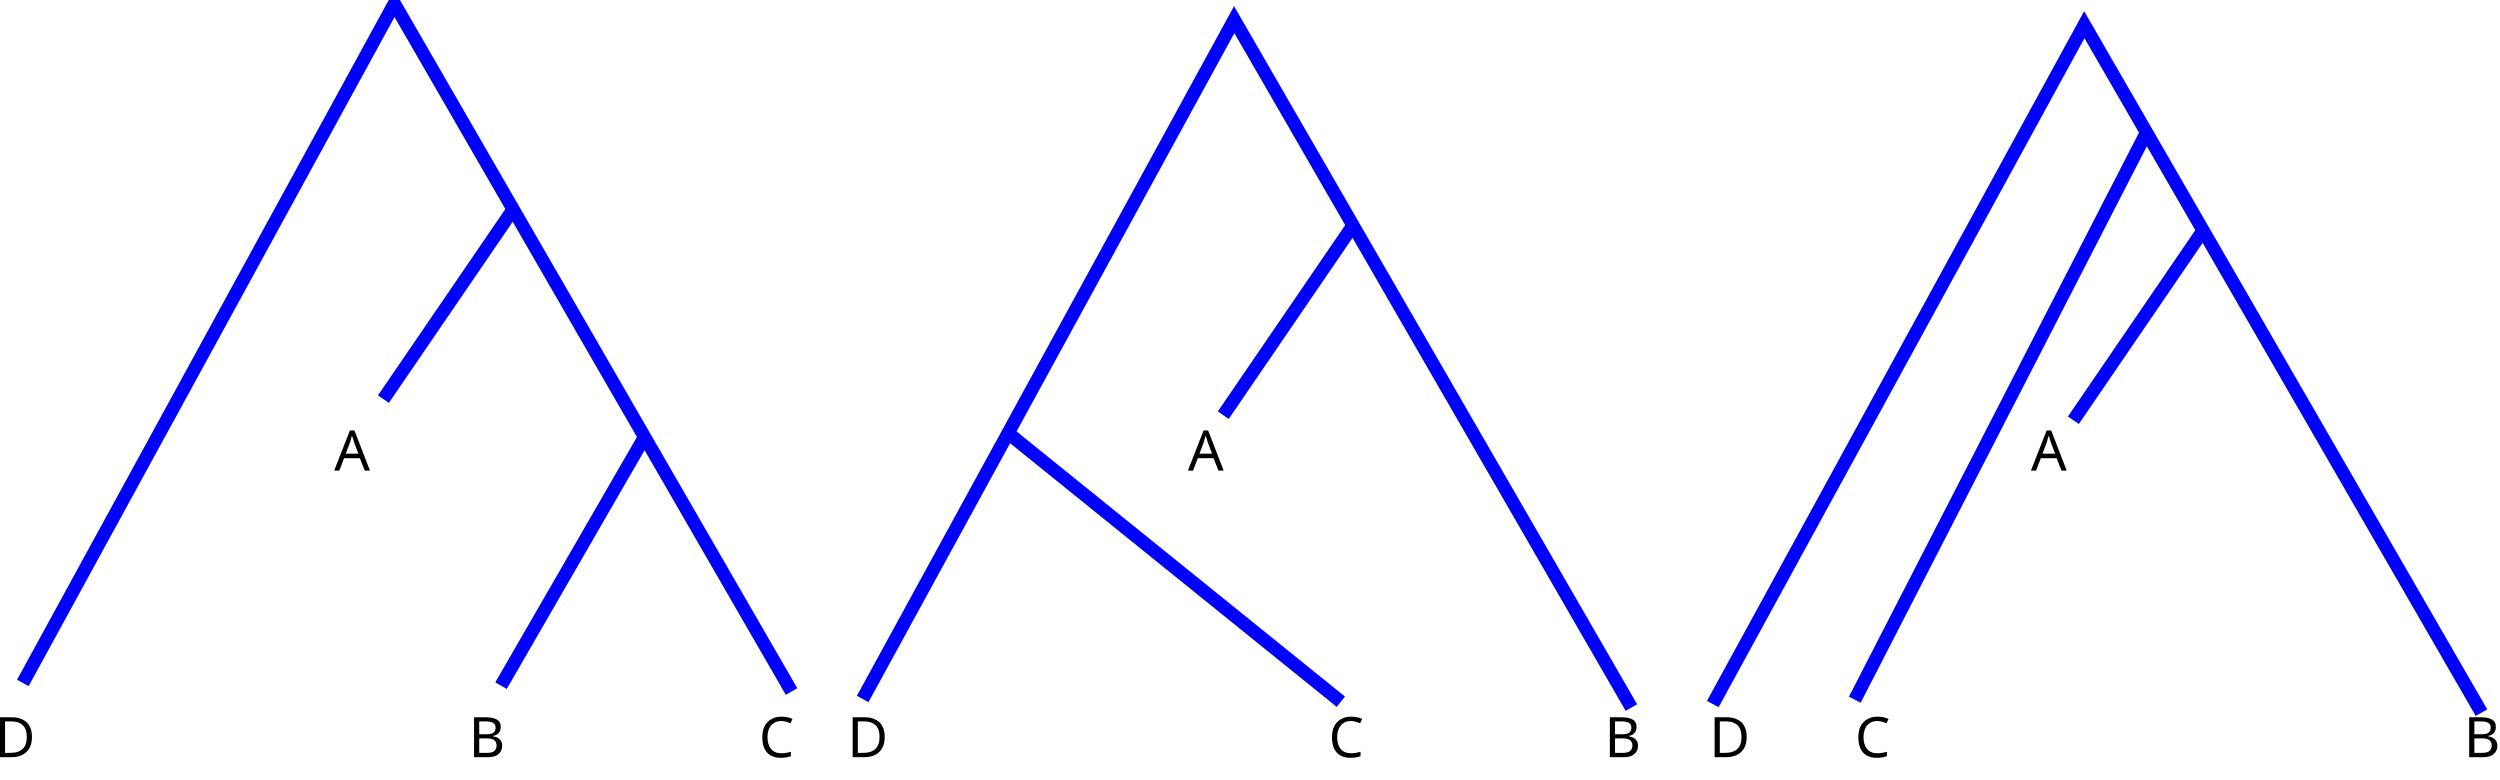
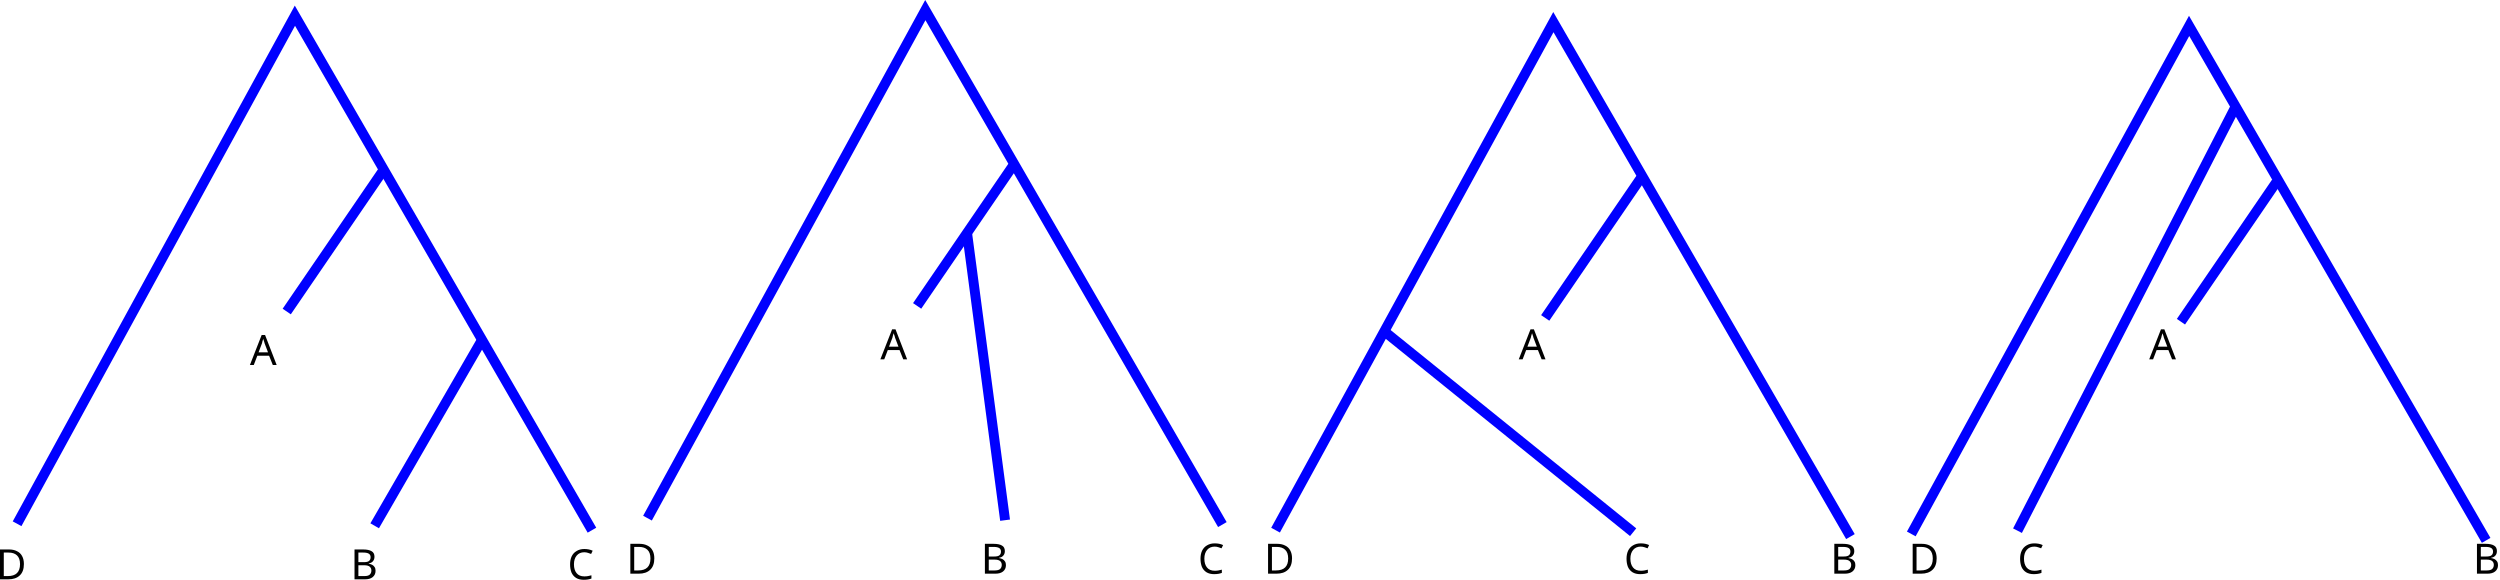
- <svg xmlns="http://www.w3.org/2000/svg" width="188.839mm" height="58.909mm" viewBox="0 0 188.839 58.909" version="1.1" id="svg8">
+ <svg xmlns="http://www.w3.org/2000/svg" id="svg8" version="1.1" viewBox="0 0 252.515 58.57" height="58.57mm" width="252.515mm">
  <defs id="defs2" />
-   <g transform="translate(-18.85501,-99.6888)" id="g19">
-     <path style="fill:none;stroke:#0000FF;stroke-width:1px;stroke-linecap:butt;stroke-linejoin:miter;stroke-opacity:1" d="m 20.58,151.275 28.063,-51.316 30.002,51.965" id="path10" />
-     <path style="fill:none;stroke:#0000FF;stroke-width:1px;stroke-linecap:butt;stroke-linejoin:miter;stroke-opacity:1" d="M 67.619,132.566 56.699,151.481" id="path12" />
-     <path style="fill:none;stroke:#0000FF;stroke-width:1px;stroke-linecap:butt;stroke-linejoin:miter;stroke-opacity:1" d="m 57.463,115.728 -9.646,14.11" id="path14" />
+   <path style="fill:none;stroke:#0000ff;stroke-width:1px;stroke-linecap:butt;stroke-linejoin:miter;stroke-opacity:1" d="M 65.4,52.336 93.464,1.02 123.466,52.986" id="path10" />
+   <path style="fill:none;stroke:#0000ff;stroke-width:1px;stroke-linecap:butt;stroke-linejoin:miter;stroke-opacity:1" d="m 97.692,23.626 3.827,28.916" id="path12" />
+   <path style="fill:none;stroke:#0000ff;stroke-width:1px;stroke-linecap:butt;stroke-linejoin:miter;stroke-opacity:1" d="m 102.283,16.789 -9.646,14.11" id="path14" />
+   <path id="path10-8" d="M 128.838,53.549 156.901,2.233 186.904,54.199" style="fill:none;stroke:#0000ff;stroke-width:1px;stroke-linecap:butt;stroke-linejoin:miter;stroke-opacity:1" />
+   <path id="path12-3" d="m 139.992,33.602 24.965,20.154" style="fill:none;stroke:#0000ff;stroke-width:1px;stroke-linecap:butt;stroke-linejoin:miter;stroke-opacity:1" />
+   <path id="path14-9" d="m 165.721,18.002 -9.646,14.11" style="fill:none;stroke:#0000ff;stroke-width:1px;stroke-linecap:butt;stroke-linejoin:miter;stroke-opacity:1" />
+   <g id="g19-0" transform="translate(172.471,-97.34319)">
+     <path style="fill:none;stroke:#0000ff;stroke-width:1px;stroke-linecap:butt;stroke-linejoin:miter;stroke-opacity:1" d="m 20.58,151.275 28.063,-51.316 30.002,51.965" id="path10-5" />
+     <path style="fill:none;stroke:#0000ff;stroke-width:1px;stroke-linecap:butt;stroke-linejoin:miter;stroke-opacity:1" d="M 53.428,107.931 31.308,150.946" id="path12-2" />
+     <path style="fill:none;stroke:#0000ff;stroke-width:1px;stroke-linecap:butt;stroke-linejoin:miter;stroke-opacity:1" d="m 57.463,115.728 -9.646,14.11" id="path14-2" />
  </g>
-   <path style="fill:none;stroke:#0000FF;stroke-width:1px;stroke-linecap:butt;stroke-linejoin:miter;stroke-opacity:1" d="M 65.163,52.799 93.226,1.483 123.228,53.448" id="path10-8" />
-   <path style="fill:none;stroke:#0000FF;stroke-width:1px;stroke-linecap:butt;stroke-linejoin:miter;stroke-opacity:1" d="M 76.316,32.851 101.281,53.005" id="path12-3" />
-   <path style="fill:none;stroke:#0000FF;stroke-width:1px;stroke-linecap:butt;stroke-linejoin:miter;stroke-opacity:1" d="m 102.046,17.252 -9.646,14.11" id="path14-9" />
-   <g transform="translate(108.7956,-98.09366)" id="g19-0">
-     <path id="path10-5" d="m 20.58,151.275 28.063,-51.316 30.002,51.965" style="fill:none;stroke:#0000FF;stroke-width:1px;stroke-linecap:butt;stroke-linejoin:miter;stroke-opacity:1" />
-     <path id="path12-2" d="M 53.428,107.931 31.308,150.946" style="fill:none;stroke:#0000FF;stroke-width:1px;stroke-linecap:butt;stroke-linejoin:miter;stroke-opacity:1" />
-     <path id="path14-2" d="m 57.463,115.728 -9.646,14.11" style="fill:none;stroke:#0000FF;stroke-width:1px;stroke-linecap:butt;stroke-linejoin:miter;stroke-opacity:1" />
+   <text xml:space="preserve" style="font-size:4.233px;line-height:1.25;font-family:sans-serif;-inkscape-font-specification:'sans-serif, Normal';letter-spacing:0px;stroke-width:0.265" x="88.92" y="36.3" id="text62">
+     <tspan id="tspan60" x="88.92" y="36.3" style="stroke-width:0.265">A</tspan>
+   </text>
+   <text xml:space="preserve" style="font-size:4.233px;line-height:1.25;font-family:sans-serif;-inkscape-font-specification:'sans-serif, Normal';letter-spacing:0px;stroke-width:0.265" x="99.076" y="57.949" id="text66">
+     <tspan id="tspan64" x="99.076" y="57.949" style="stroke-width:0.265">B</tspan>
+   </text>
+   <text xml:space="preserve" style="font-size:4.233px;line-height:1.25;font-family:sans-serif;-inkscape-font-specification:'sans-serif, Normal';letter-spacing:0px;stroke-width:0.265" x="120.992" y="57.949" id="text70">
+     <tspan id="tspan68" x="120.992" y="57.949" style="stroke-width:0.265">C</tspan>
+   </text>
+   <text xml:space="preserve" style="font-size:4.233px;line-height:1.25;font-family:sans-serif;-inkscape-font-specification:'sans-serif, Normal';letter-spacing:0px;stroke-width:0.265" x="63.262" y="57.949" id="text74">
+     <tspan id="tspan72" x="63.262" y="57.949" style="stroke-width:0.265">D</tspan>
+   </text>
+   <text xml:space="preserve" style="font-size:4.233px;line-height:1.25;font-family:sans-serif;-inkscape-font-specification:'sans-serif, Normal';letter-spacing:0px;stroke-width:0.265" x="128.743" y="57.949" id="text78">
+     <tspan id="tspan76" x="128.743" y="57.949" style="stroke-width:0.265" />
+   </text>
+   <text xml:space="preserve" style="font-size:4.233px;line-height:1.25;font-family:sans-serif;-inkscape-font-specification:'sans-serif, Normal';letter-spacing:0px;stroke-width:0.265" x="127.674" y="57.949" id="text90">
+     <tspan id="tspan88" x="127.674" y="57.949" style="stroke-width:0.265">D</tspan>
+   </text>
+   <text xml:space="preserve" style="font-size:4.233px;line-height:1.25;font-family:sans-serif;-inkscape-font-specification:'sans-serif, Normal';letter-spacing:0px;stroke-width:0.265" x="164.023" y="57.949" id="text94">
+     <tspan id="tspan92" x="164.023" y="57.949" style="stroke-width:0.265">C</tspan>
+   </text>
+   <text xml:space="preserve" style="font-size:4.233px;line-height:1.25;font-family:sans-serif;-inkscape-font-specification:'sans-serif, Normal';letter-spacing:0px;stroke-width:0.265" x="153.403" y="36.3" id="text98">
+     <tspan id="tspan96" x="153.403" y="36.3" style="stroke-width:0.265">A</tspan>
+   </text>
+   <text xml:space="preserve" style="font-size:4.233px;line-height:1.25;font-family:sans-serif;-inkscape-font-specification:'sans-serif, Normal';letter-spacing:0px;stroke-width:0.265" x="184.87" y="57.949" id="text102">
+     <tspan id="tspan100" x="184.87" y="57.949" style="stroke-width:0.265">B</tspan>
+   </text>
+   <text xml:space="preserve" style="font-size:4.233px;line-height:1.25;font-family:sans-serif;-inkscape-font-specification:'sans-serif, Normal';letter-spacing:0px;stroke-width:0.265" x="192.784" y="57.949" id="text106">
+     <tspan id="tspan104" x="192.784" y="57.949" style="stroke-width:0.265">D</tspan>
+   </text>
+   <text xml:space="preserve" style="font-size:4.233px;line-height:1.25;font-family:sans-serif;-inkscape-font-specification:'sans-serif, Normal';letter-spacing:0px;stroke-width:0.265" x="203.779" y="57.949" id="text110">
+     <tspan id="tspan108" x="203.779" y="57.949" style="stroke-width:0.265">C</tspan>
+   </text>
+   <text xml:space="preserve" style="font-size:4.233px;line-height:1.25;font-family:sans-serif;-inkscape-font-specification:'sans-serif, Normal';letter-spacing:0px;stroke-width:0.265" x="217.081" y="36.3" id="text114">
+     <tspan id="tspan112" x="217.081" y="36.3" style="stroke-width:0.265">A</tspan>
+   </text>
+   <text xml:space="preserve" style="font-size:4.233px;line-height:1.25;font-family:sans-serif;-inkscape-font-specification:'sans-serif, Normal';letter-spacing:0px;stroke-width:0.265" x="249.78" y="57.949" id="text118">
+     <tspan id="tspan116" x="249.78" y="57.949" style="stroke-width:0.265">B</tspan>
+   </text>
+   <g transform="translate(-18.85501,-98.37274)" id="g19-02">
+     <path style="fill:none;stroke:#0000ff;stroke-width:1px;stroke-linecap:butt;stroke-linejoin:miter;stroke-opacity:1" d="m 20.58,151.275 28.063,-51.316 30.002,51.965" id="path10-4" />
+     <path style="fill:none;stroke:#0000ff;stroke-width:1px;stroke-linecap:butt;stroke-linejoin:miter;stroke-opacity:1" d="M 67.619,132.566 56.699,151.481" id="path12-8" />
+     <path style="fill:none;stroke:#0000ff;stroke-width:1px;stroke-linecap:butt;stroke-linejoin:miter;stroke-opacity:1" d="m 57.463,115.728 -9.646,14.11" id="path14-3" />
  </g>
-   <text id="text62" y="35.55" x="25.244" style="font-size:4.233px;line-height:1.25;font-family:sans-serif;-inkscape-font-specification:'sans-serif, Normal';letter-spacing:0px;stroke-width:0.265" xml:space="preserve">
-     <tspan style="stroke-width:0.265" y="35.55" x="25.244" id="tspan60">A</tspan>
+   <text id="text62-9" y="36.866" x="25.244" style="font-size:4.233px;line-height:1.25;font-family:sans-serif;-inkscape-font-specification:'sans-serif, Normal';letter-spacing:0px;stroke-width:0.265" xml:space="preserve">
+     <tspan style="stroke-width:0.265" y="36.866" x="25.244" id="tspan60-0">A</tspan>
  </text>
-   <text id="text66" y="57.198" x="35.401" style="font-size:4.233px;line-height:1.25;font-family:sans-serif;-inkscape-font-specification:'sans-serif, Normal';letter-spacing:0px;stroke-width:0.265" xml:space="preserve">
-     <tspan style="stroke-width:0.265" y="57.198" x="35.401" id="tspan64">B</tspan>
+   <text id="text66-5" y="58.514" x="35.401" style="font-size:4.233px;line-height:1.25;font-family:sans-serif;-inkscape-font-specification:'sans-serif, Normal';letter-spacing:0px;stroke-width:0.265" xml:space="preserve">
+     <tspan style="stroke-width:0.265" y="58.514" x="35.401" id="tspan64-2">B</tspan>
  </text>
-   <text id="text70" y="57.198" x="57.317" style="font-size:4.233px;line-height:1.25;font-family:sans-serif;-inkscape-font-specification:'sans-serif, Normal';letter-spacing:0px;stroke-width:0.265" xml:space="preserve">
-     <tspan style="stroke-width:0.265" y="57.198" x="57.317" id="tspan68">C</tspan>
+   <text id="text70-2" y="58.514" x="57.317" style="font-size:4.233px;line-height:1.25;font-family:sans-serif;-inkscape-font-specification:'sans-serif, Normal';letter-spacing:0px;stroke-width:0.265" xml:space="preserve">
+     <tspan style="stroke-width:0.265" y="58.514" x="57.317" id="tspan68-7">C</tspan>
  </text>
-   <text id="text74" y="57.198" x="-0.413" style="font-size:4.233px;line-height:1.25;font-family:sans-serif;-inkscape-font-specification:'sans-serif, Normal';letter-spacing:0px;stroke-width:0.265" xml:space="preserve">
-     <tspan style="stroke-width:0.265" y="57.198" x="-0.413" id="tspan72">D</tspan>
-   </text>
-   <text id="text78" y="57.198" x="65.068" style="font-size:4.233px;line-height:1.25;font-family:sans-serif;-inkscape-font-specification:'sans-serif, Normal';letter-spacing:0px;stroke-width:0.265" xml:space="preserve">
-     <tspan style="stroke-width:0.265" y="57.198" x="65.068" id="tspan76" />
-   </text>
-   <text id="text90" y="57.198" x="63.999" style="font-size:4.233px;line-height:1.25;font-family:sans-serif;-inkscape-font-specification:'sans-serif, Normal';letter-spacing:0px;stroke-width:0.265" xml:space="preserve">
-     <tspan style="stroke-width:0.265" y="57.198" x="63.999" id="tspan88">D</tspan>
-   </text>
-   <text id="text94" y="57.198" x="100.347" style="font-size:4.233px;line-height:1.25;font-family:sans-serif;-inkscape-font-specification:'sans-serif, Normal';letter-spacing:0px;stroke-width:0.265" xml:space="preserve">
-     <tspan style="stroke-width:0.265" y="57.198" x="100.347" id="tspan92">C</tspan>
-   </text>
-   <text id="text98" y="35.55" x="89.727" style="font-size:4.233px;line-height:1.25;font-family:sans-serif;-inkscape-font-specification:'sans-serif, Normal';letter-spacing:0px;stroke-width:0.265" xml:space="preserve">
-     <tspan style="stroke-width:0.265" y="35.55" x="89.727" id="tspan96">A</tspan>
-   </text>
-   <text id="text102" y="57.198" x="121.194" style="font-size:4.233px;line-height:1.25;font-family:sans-serif;-inkscape-font-specification:'sans-serif, Normal';letter-spacing:0px;stroke-width:0.265" xml:space="preserve">
-     <tspan style="stroke-width:0.265" y="57.198" x="121.194" id="tspan100">B</tspan>
-   </text>
-   <text id="text106" y="57.198" x="129.108" style="font-size:4.233px;line-height:1.25;font-family:sans-serif;-inkscape-font-specification:'sans-serif, Normal';letter-spacing:0px;stroke-width:0.265" xml:space="preserve">
-     <tspan style="stroke-width:0.265" y="57.198" x="129.108" id="tspan104">D</tspan>
-   </text>
-   <text id="text110" y="57.198" x="140.104" style="font-size:4.233px;line-height:1.25;font-family:sans-serif;-inkscape-font-specification:'sans-serif, Normal';letter-spacing:0px;stroke-width:0.265" xml:space="preserve">
-     <tspan style="stroke-width:0.265" y="57.198" x="140.104" id="tspan108">C</tspan>
-   </text>
-   <text id="text114" y="35.55" x="153.405" style="font-size:4.233px;line-height:1.25;font-family:sans-serif;-inkscape-font-specification:'sans-serif, Normal';letter-spacing:0px;stroke-width:0.265" xml:space="preserve">
-     <tspan style="stroke-width:0.265" y="35.55" x="153.405" id="tspan112">A</tspan>
-   </text>
-   <text id="text118" y="57.198" x="186.104" style="font-size:4.233px;line-height:1.25;font-family:sans-serif;-inkscape-font-specification:'sans-serif, Normal';letter-spacing:0px;stroke-width:0.265" xml:space="preserve">
-     <tspan style="stroke-width:0.265" y="57.198" x="186.104" id="tspan116">B</tspan>
+   <text id="text74-3" y="58.514" x="-0.413" style="font-size:4.233px;line-height:1.25;font-family:sans-serif;-inkscape-font-specification:'sans-serif, Normal';letter-spacing:0px;stroke-width:0.265" xml:space="preserve">
+     <tspan style="stroke-width:0.265" y="58.514" x="-0.413" id="tspan72-7">D</tspan>
  </text>
</svg>
